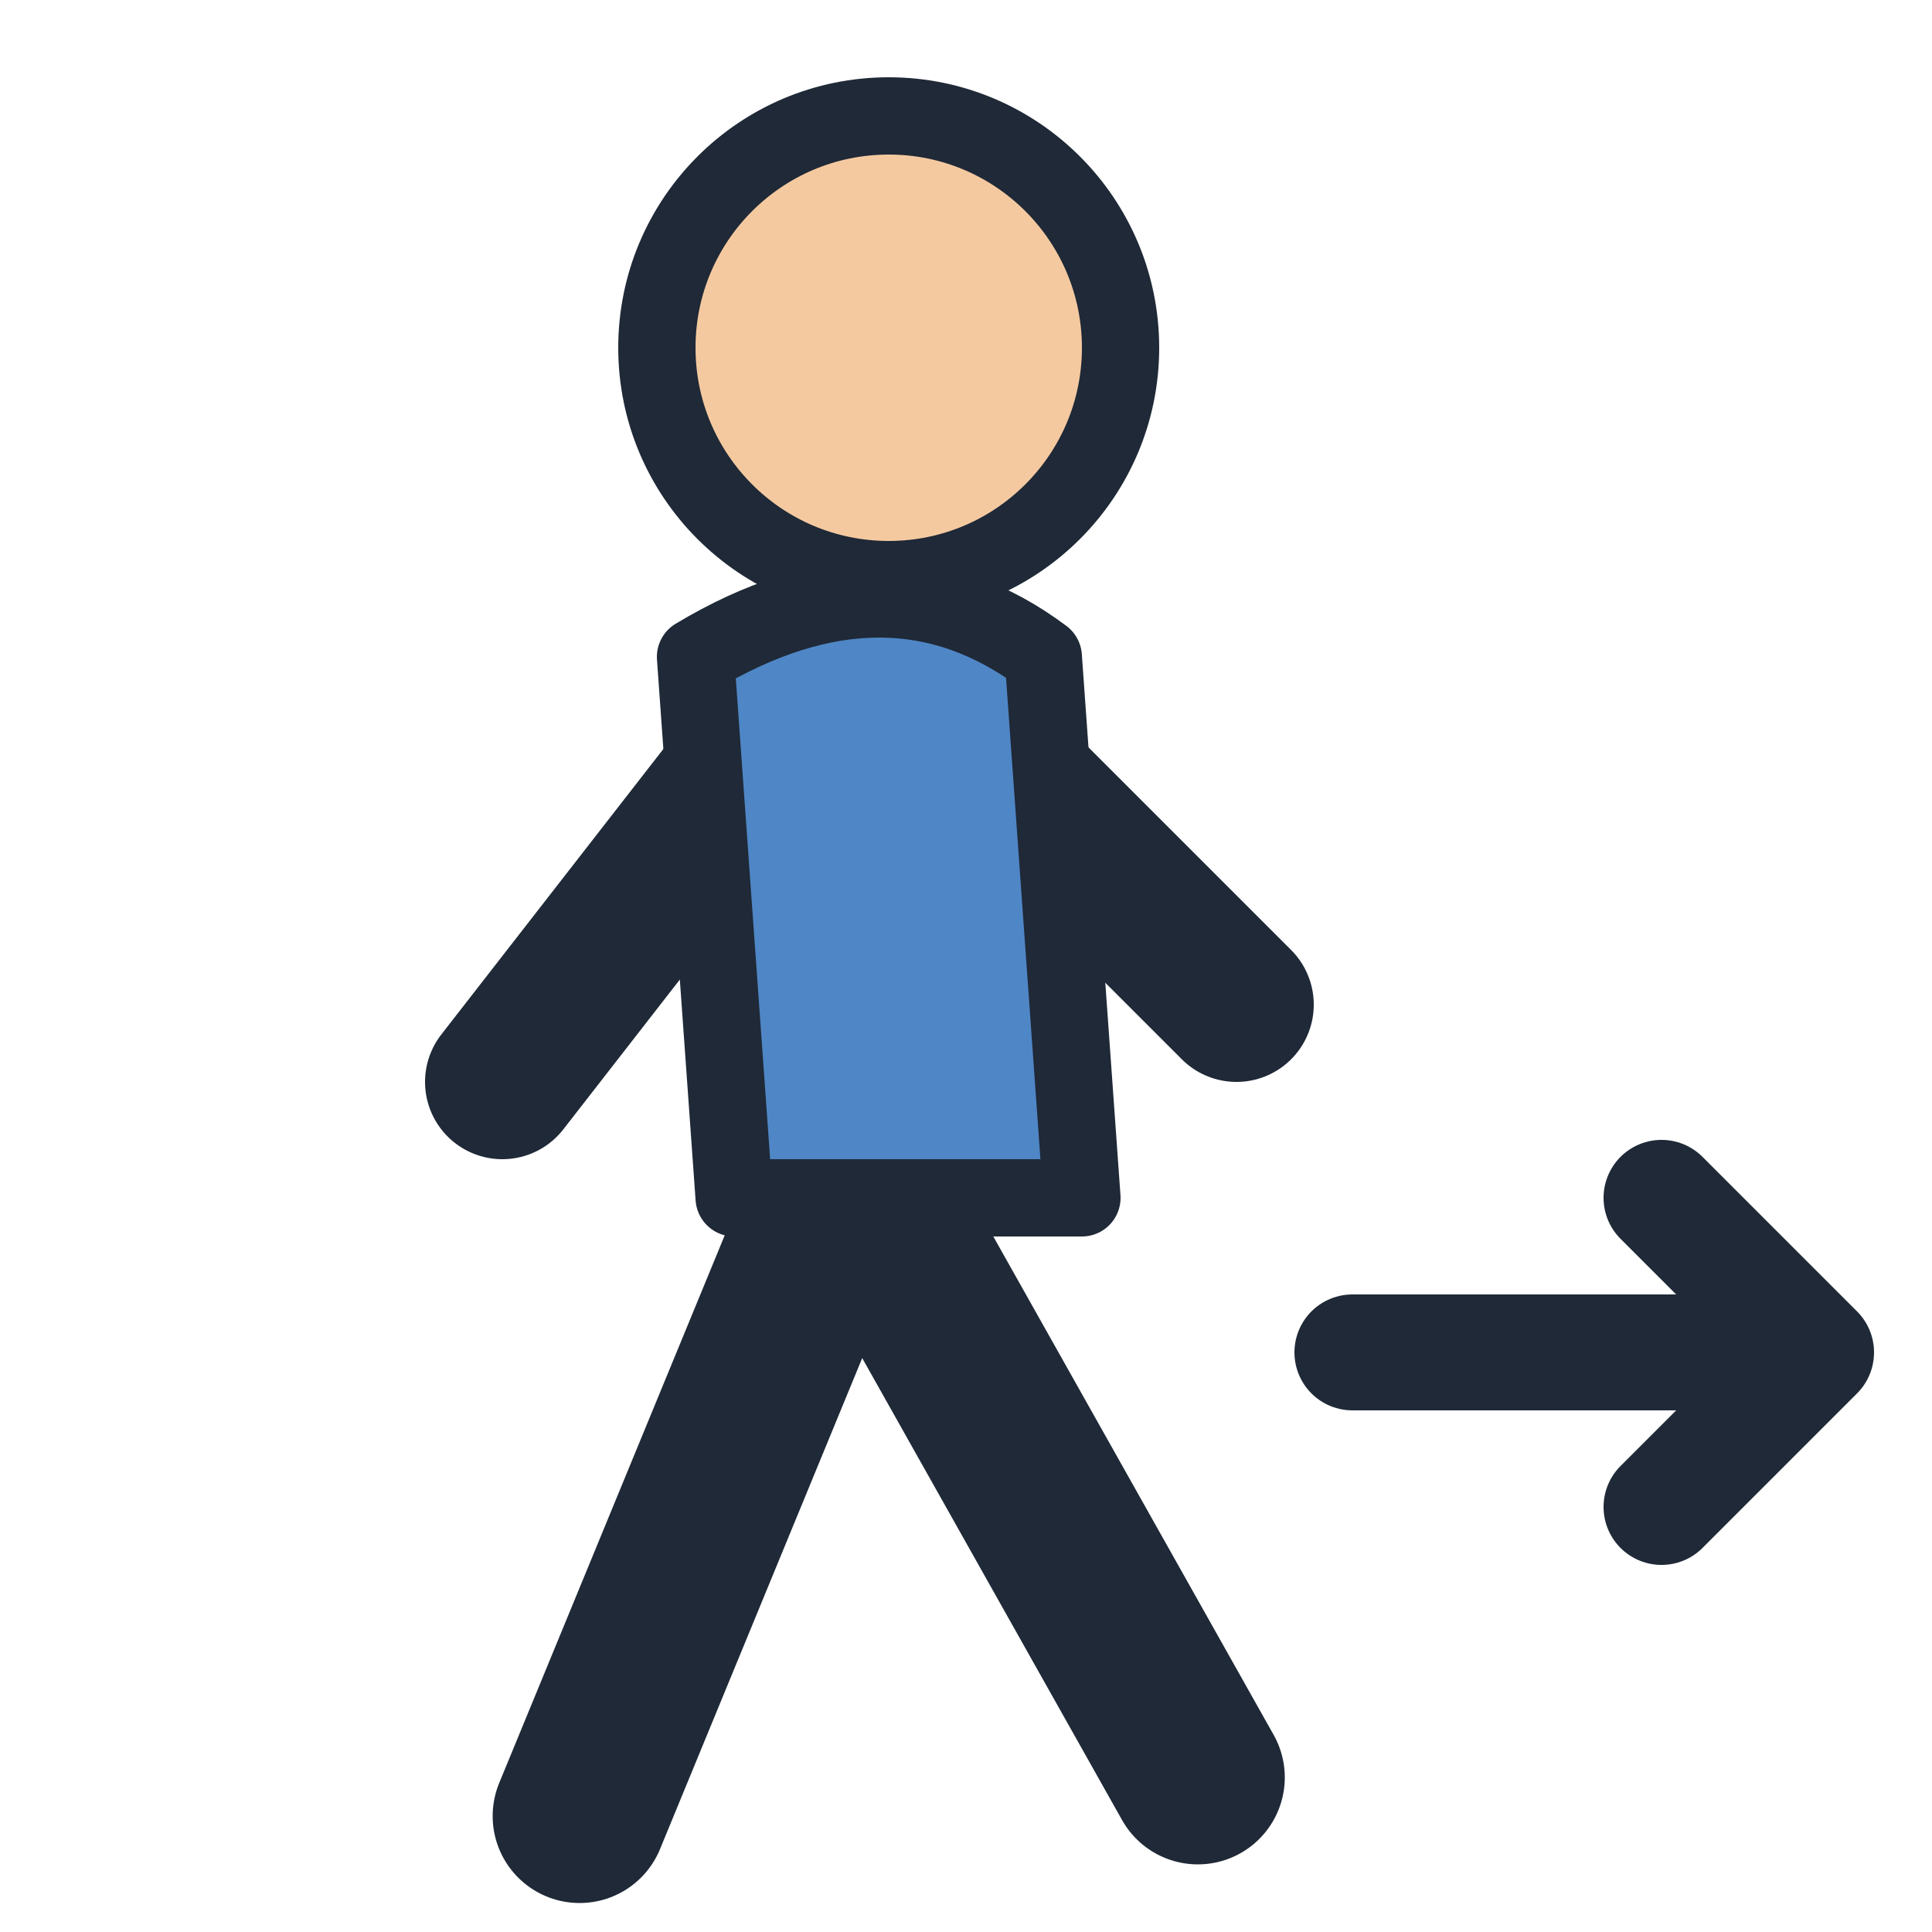
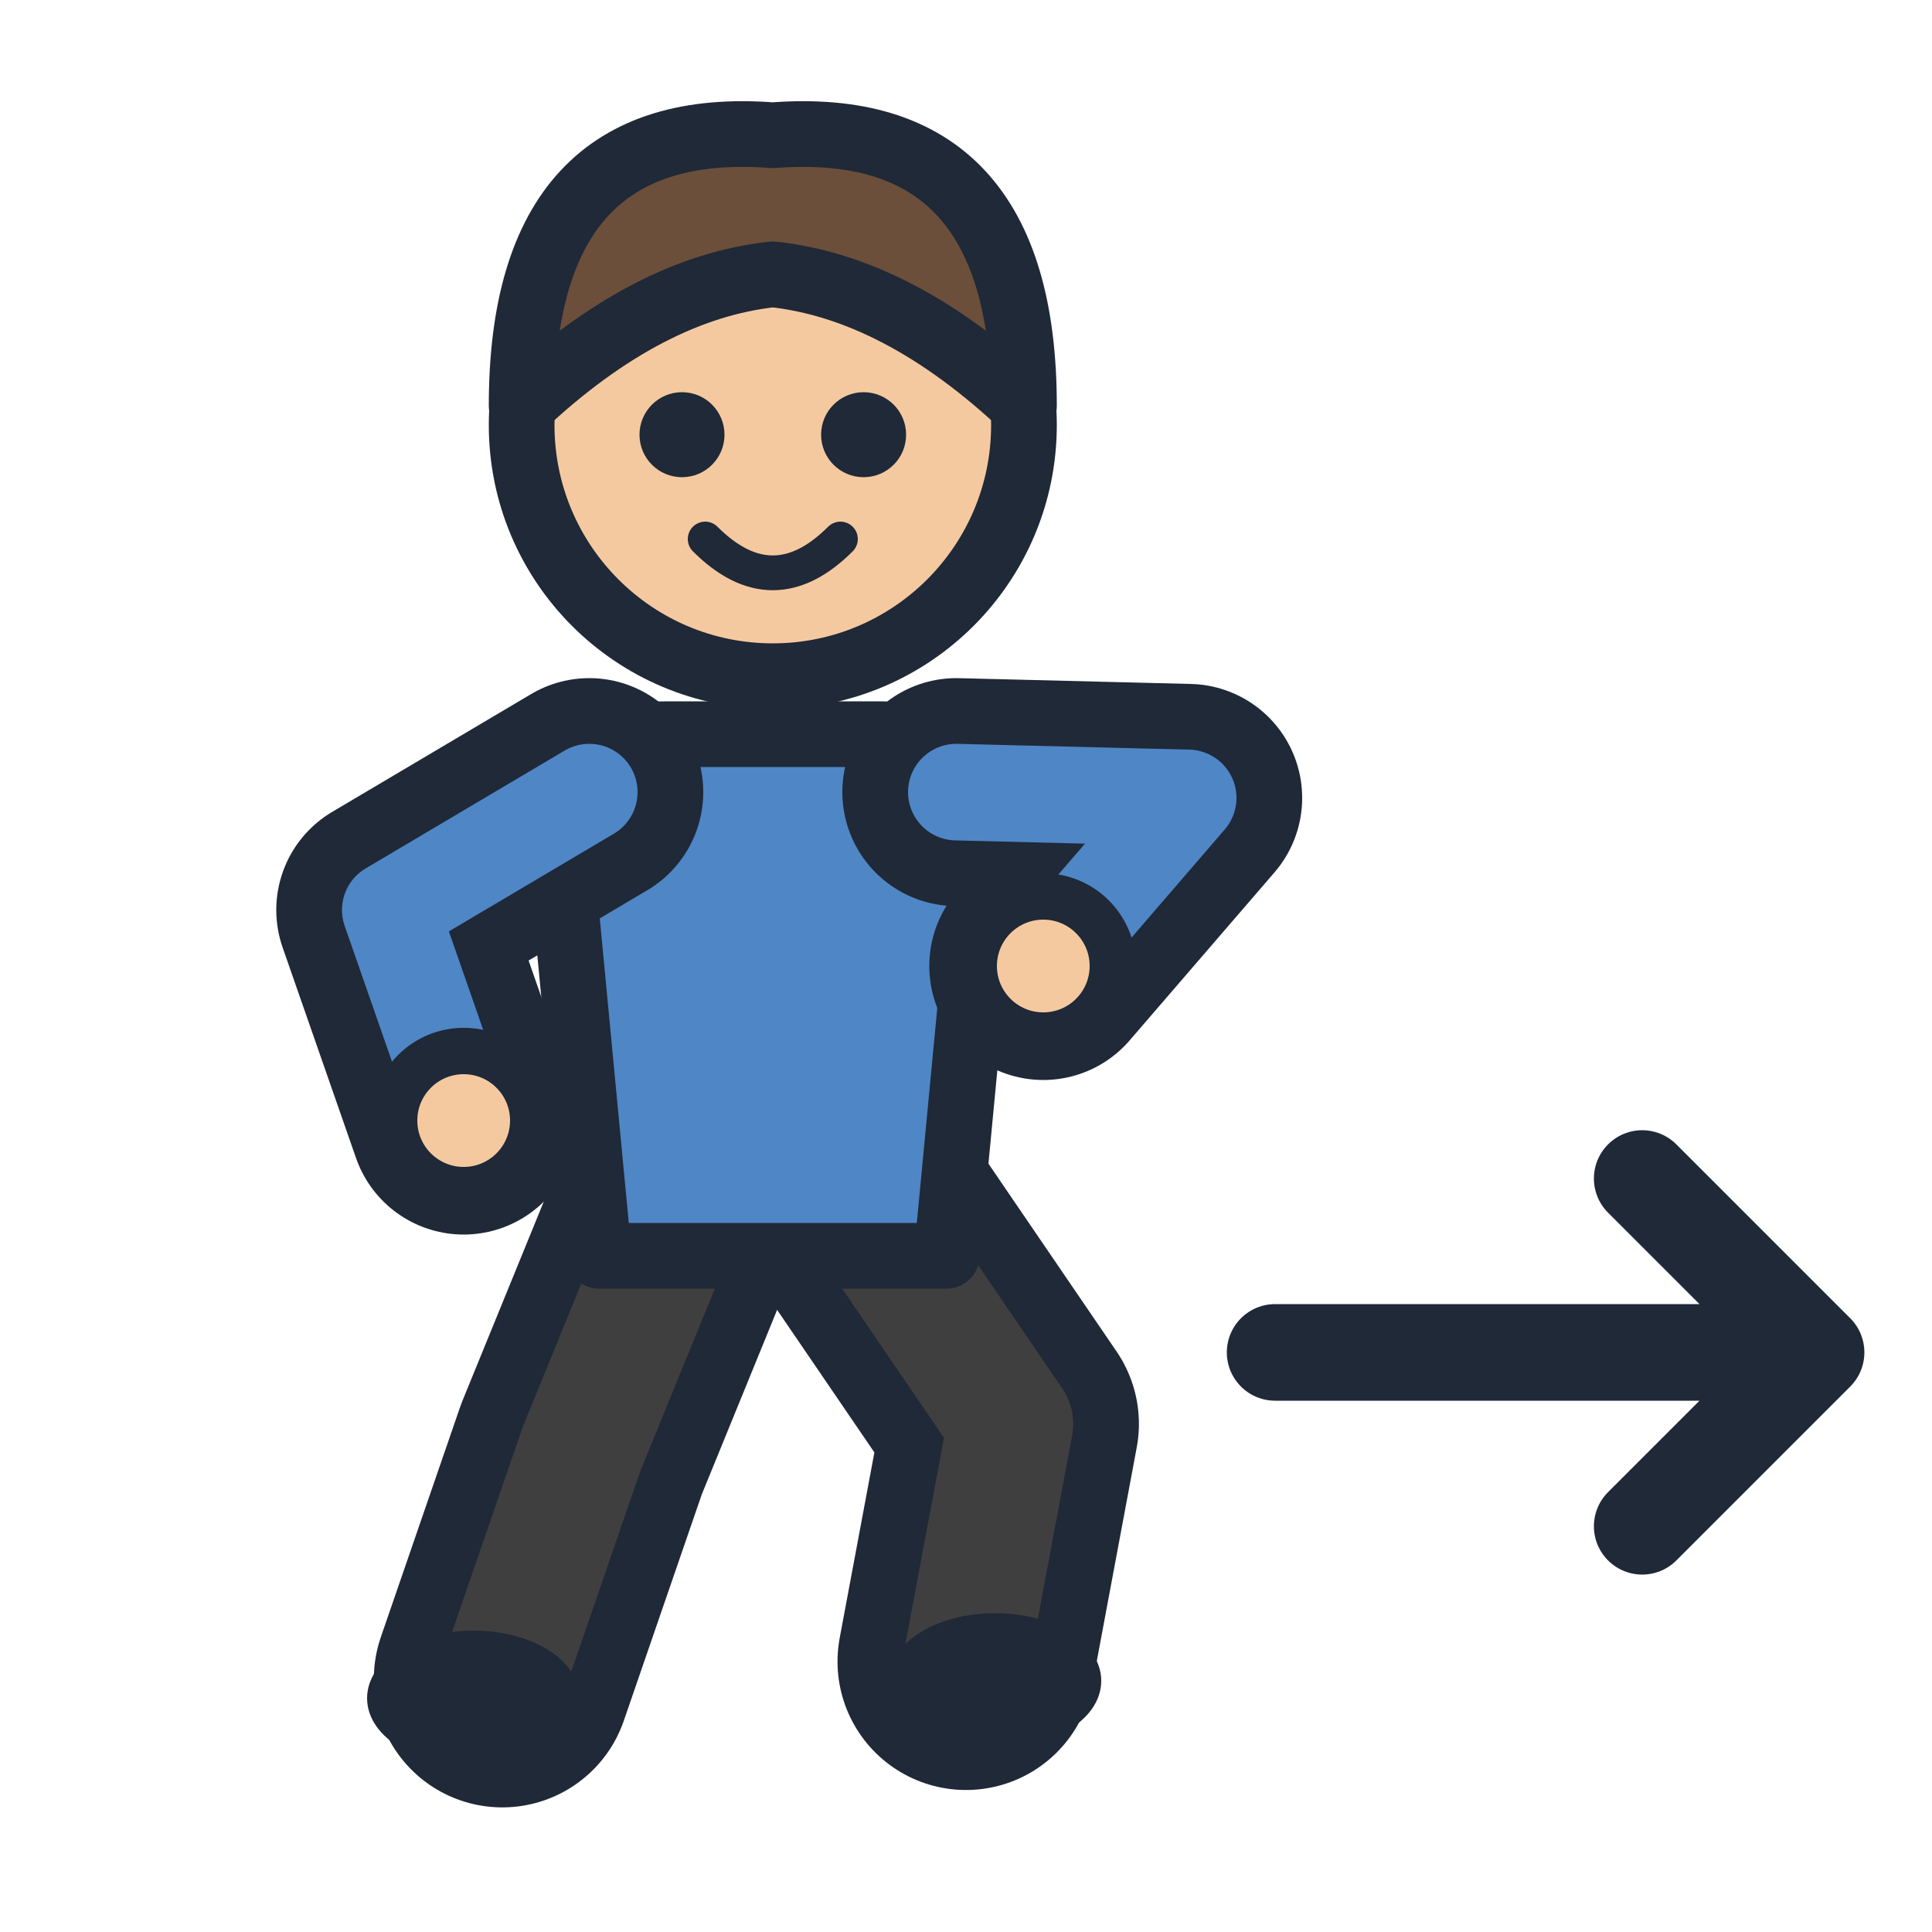
<svg xmlns="http://www.w3.org/2000/svg" viewBox="0 0 100 100">
-   <path d="M30 94 L44 60 L62 92" fill="none" stroke="#1F2937" stroke-width="9" stroke-linecap="round" stroke-linejoin="round" />
-   <path d="M26 56 L40 38 L50 38 L64 52" fill="none" stroke="#1F2937" stroke-width="8" stroke-linecap="round" stroke-linejoin="round" />
-   <path d="M36 34 Q46 28 54 34 L56 62 H38 Z" fill="#4F86C6" stroke="#1F2937" stroke-width="4" stroke-linejoin="round" />
-   <circle cx="46" cy="18" r="12" fill="#F5C9A0" stroke="#1F2937" stroke-width="4" />
-   <path d="M70 70 H94 M86 62 L94 70 L86 78" fill="none" stroke="#1F2937" stroke-width="6" stroke-linecap="round" stroke-linejoin="round" />
+   <g transform="translate(-10 0) scale(1)">
+     <path d="M45 63 L40.1 75 L36 86.9" fill="none" stroke="#1F2937" stroke-width="13.3" stroke-linecap="round" stroke-linejoin="round" />
+     <path d="M45 63 L40.1 75 L36 86.9" fill="none" stroke="#3F3F3F" stroke-width="6.5" stroke-linecap="round" stroke-linejoin="round" />
+     <path d="M55 63 L62.3 73.7 L60 86" fill="none" stroke="#1F2937" stroke-width="13.3" stroke-linecap="round" stroke-linejoin="round" />
+     <path d="M55 63 L62.3 73.7 L60 86" fill="none" stroke="#3F3F3F" stroke-width="6.5" stroke-linecap="round" stroke-linejoin="round" />
+     <ellipse cx="34.5" cy="87.9" rx="5" ry="3" fill="#1F2937" stroke="#1F2937" stroke-width="1" />
+     <ellipse cx="61.5" cy="87" rx="5" ry="3" fill="#1F2937" stroke="#1F2937" stroke-width="1" />
+     <path d="M39 44 Q39 38 44.5 38 H55.5 Q61 38 61 44 L59 65 H41 Z" fill="#4F86C6" stroke="#1F2937" stroke-width="3.4" stroke-linejoin="round" />
+     <circle cx="50" cy="22" r="13" fill="#F5C9A0" stroke="#1F2937" stroke-width="3.4" />
+     <path d="M37 21 Q37 6 50 7 Q63 6 63 21 Q56.5 14.9 50 14.2 Q43.5 14.9 37 21 Z" fill="#6B4F3A" stroke="#1F2937" stroke-width="3.4" stroke-linejoin="round" />
+     <circle cx="45.3" cy="22.5" r="1.7" fill="#1F2937" stroke="#1F2937" stroke-width="1" />
+     <circle cx="54.7" cy="22.5" r="1.7" fill="#1F2937" stroke="#1F2937" stroke-width="1" />
+     <path d="M46.5 27.9 Q50 31.4 53.5 27.9" fill="none" stroke="#1F2937" stroke-width="1.8" stroke-linecap="round" />
+     <path d="M40.5 41 L30.2 47.1 L34 58" fill="none" stroke="#1F2937" stroke-width="11.8" stroke-linecap="round" stroke-linejoin="round" />
+     <path d="M40.5 41 L30.2 47.1 L34 58" fill="none" stroke="#4F86C6" stroke-width="5" stroke-linecap="round" stroke-linejoin="round" />
+     <path d="M59.5 41 L71.5 41.3 L64 50" fill="none" stroke="#1F2937" stroke-width="11.8" stroke-linecap="round" stroke-linejoin="round" />
+     <path d="M59.5 41 L71.5 41.3 L64 50" fill="none" stroke="#4F86C6" stroke-width="5" stroke-linecap="round" stroke-linejoin="round" />
+     <circle cx="34" cy="58" r="3.6" fill="#F5C9A0" stroke="#1F2937" stroke-width="2.4" />
+     <circle cx="64" cy="50" r="3.6" fill="#F5C9A0" stroke="#1F2937" stroke-width="2.4" />
+   </g>
+   <path d="M66 70 H94 M85 61 L94 70 L85 79" fill="none" stroke="#1F2937" stroke-width="5" stroke-linecap="round" stroke-linejoin="round" />
</svg>
